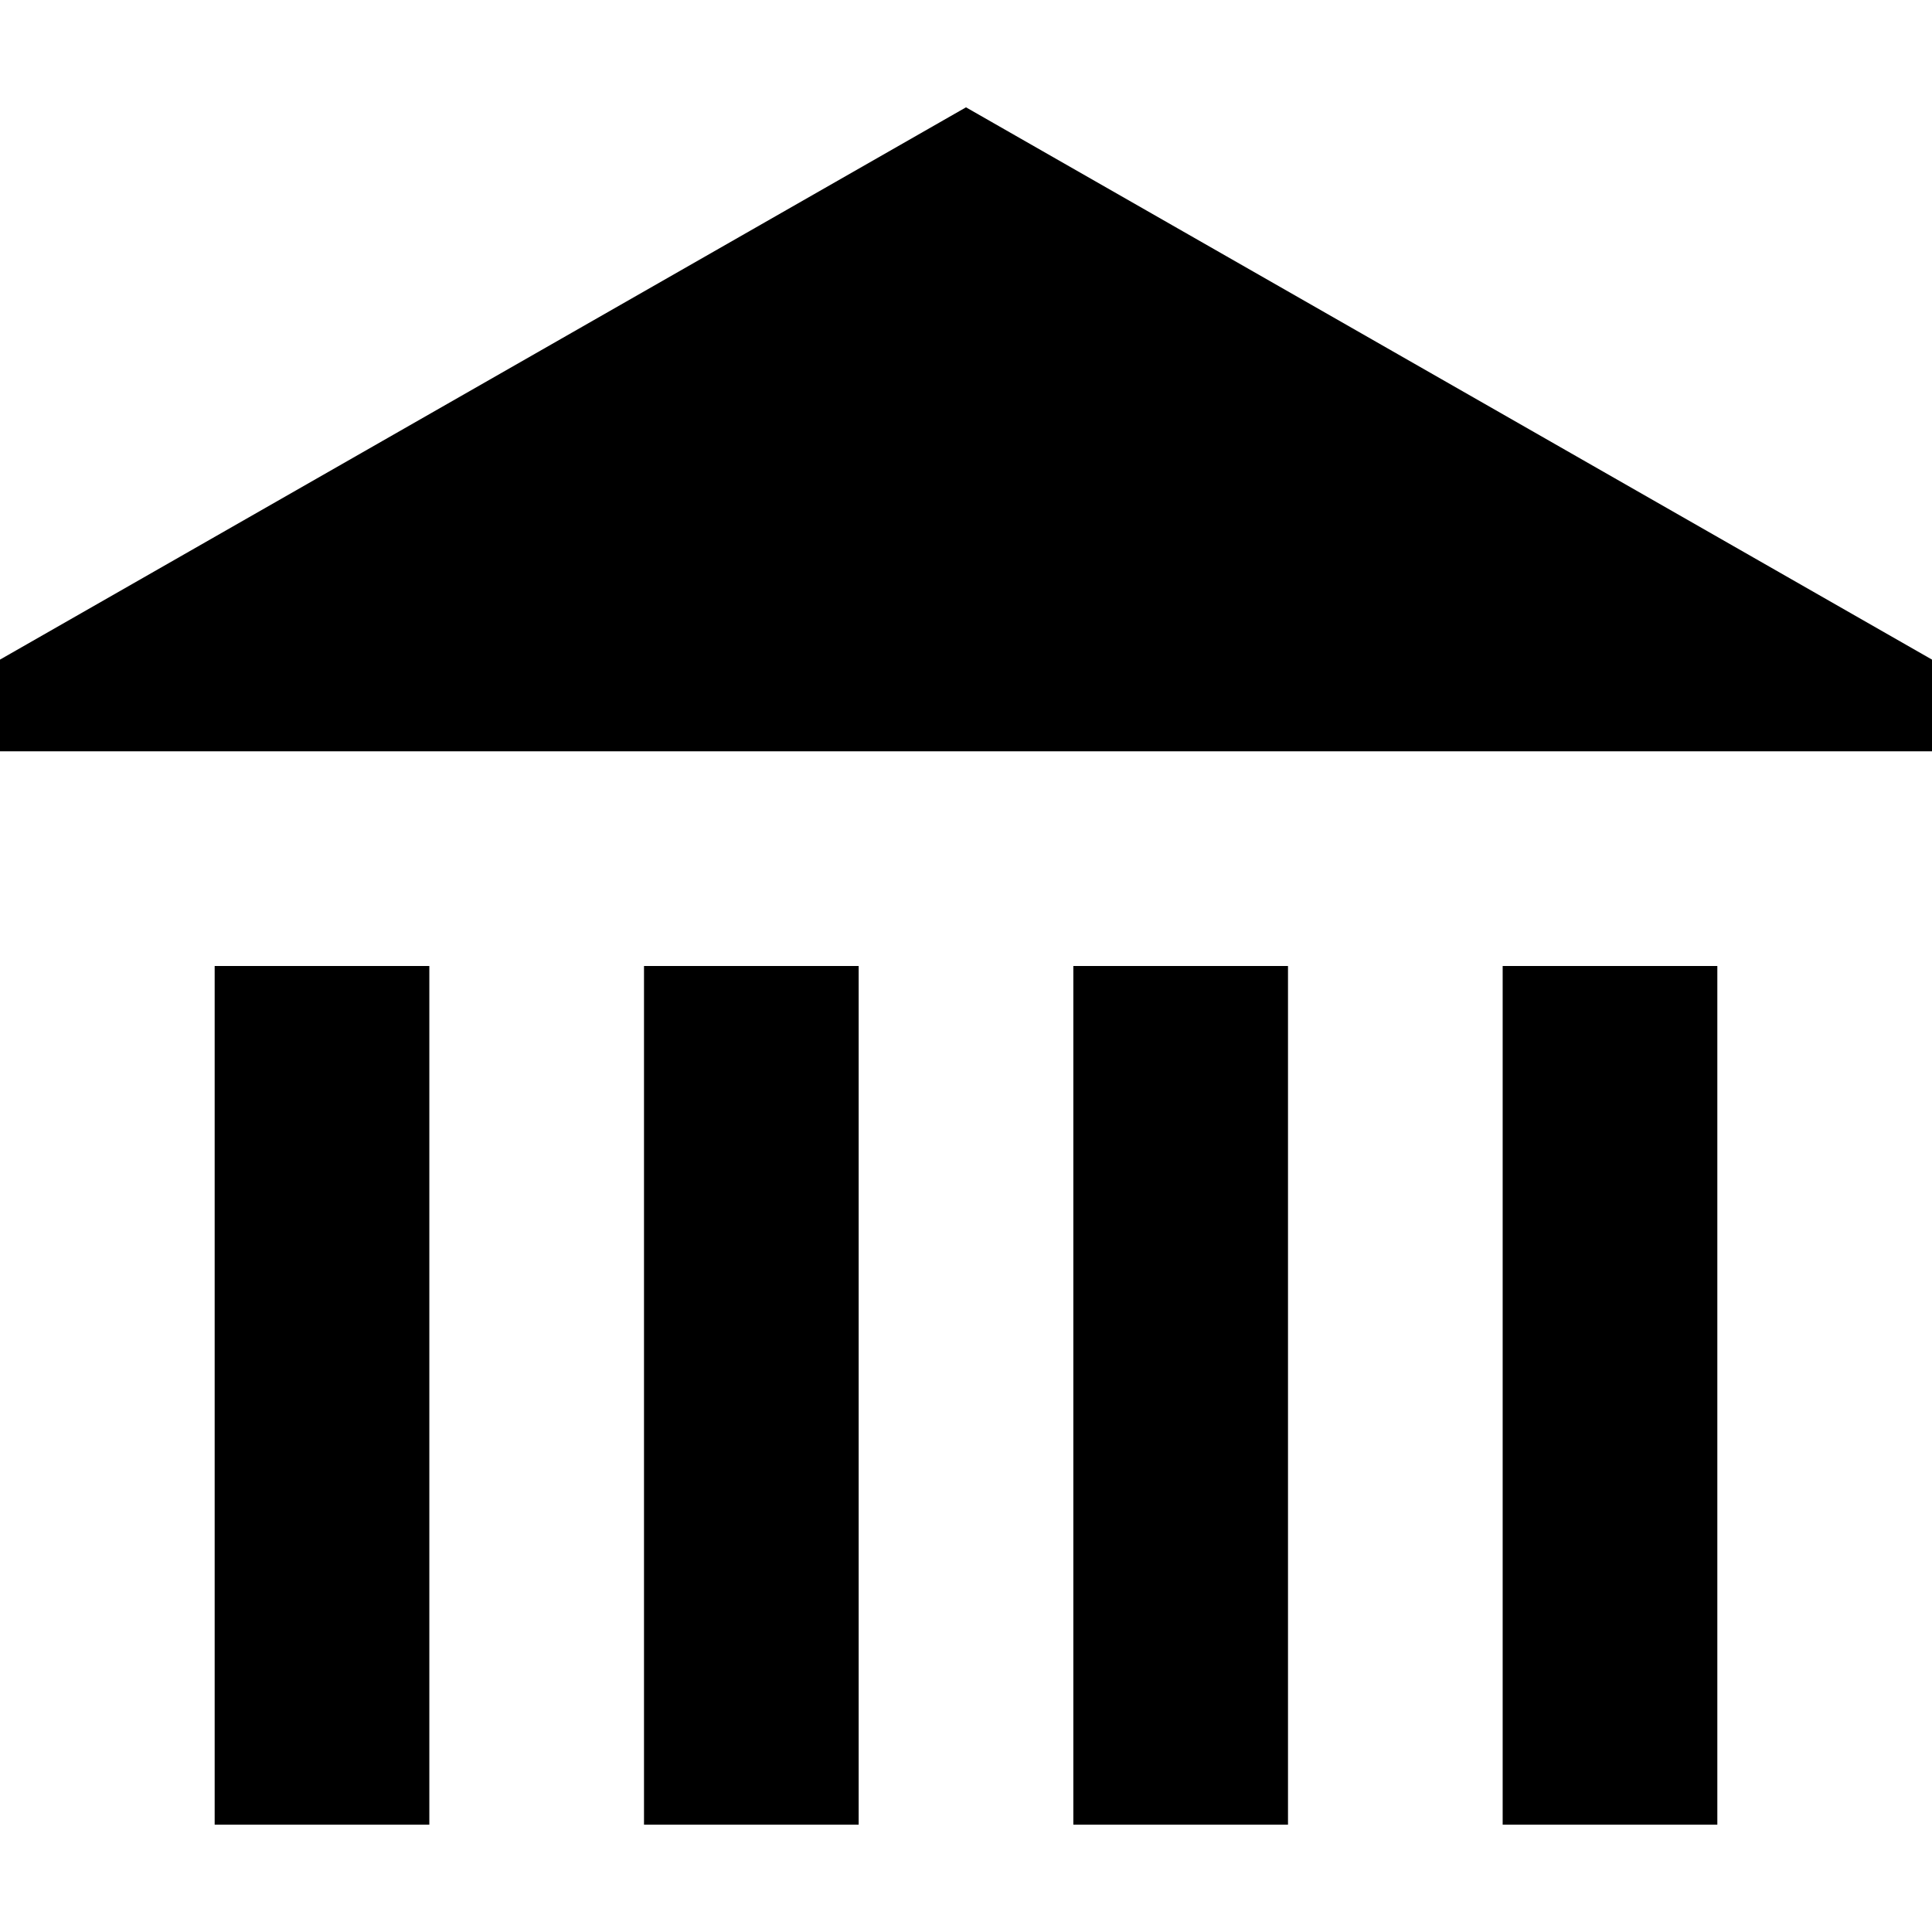
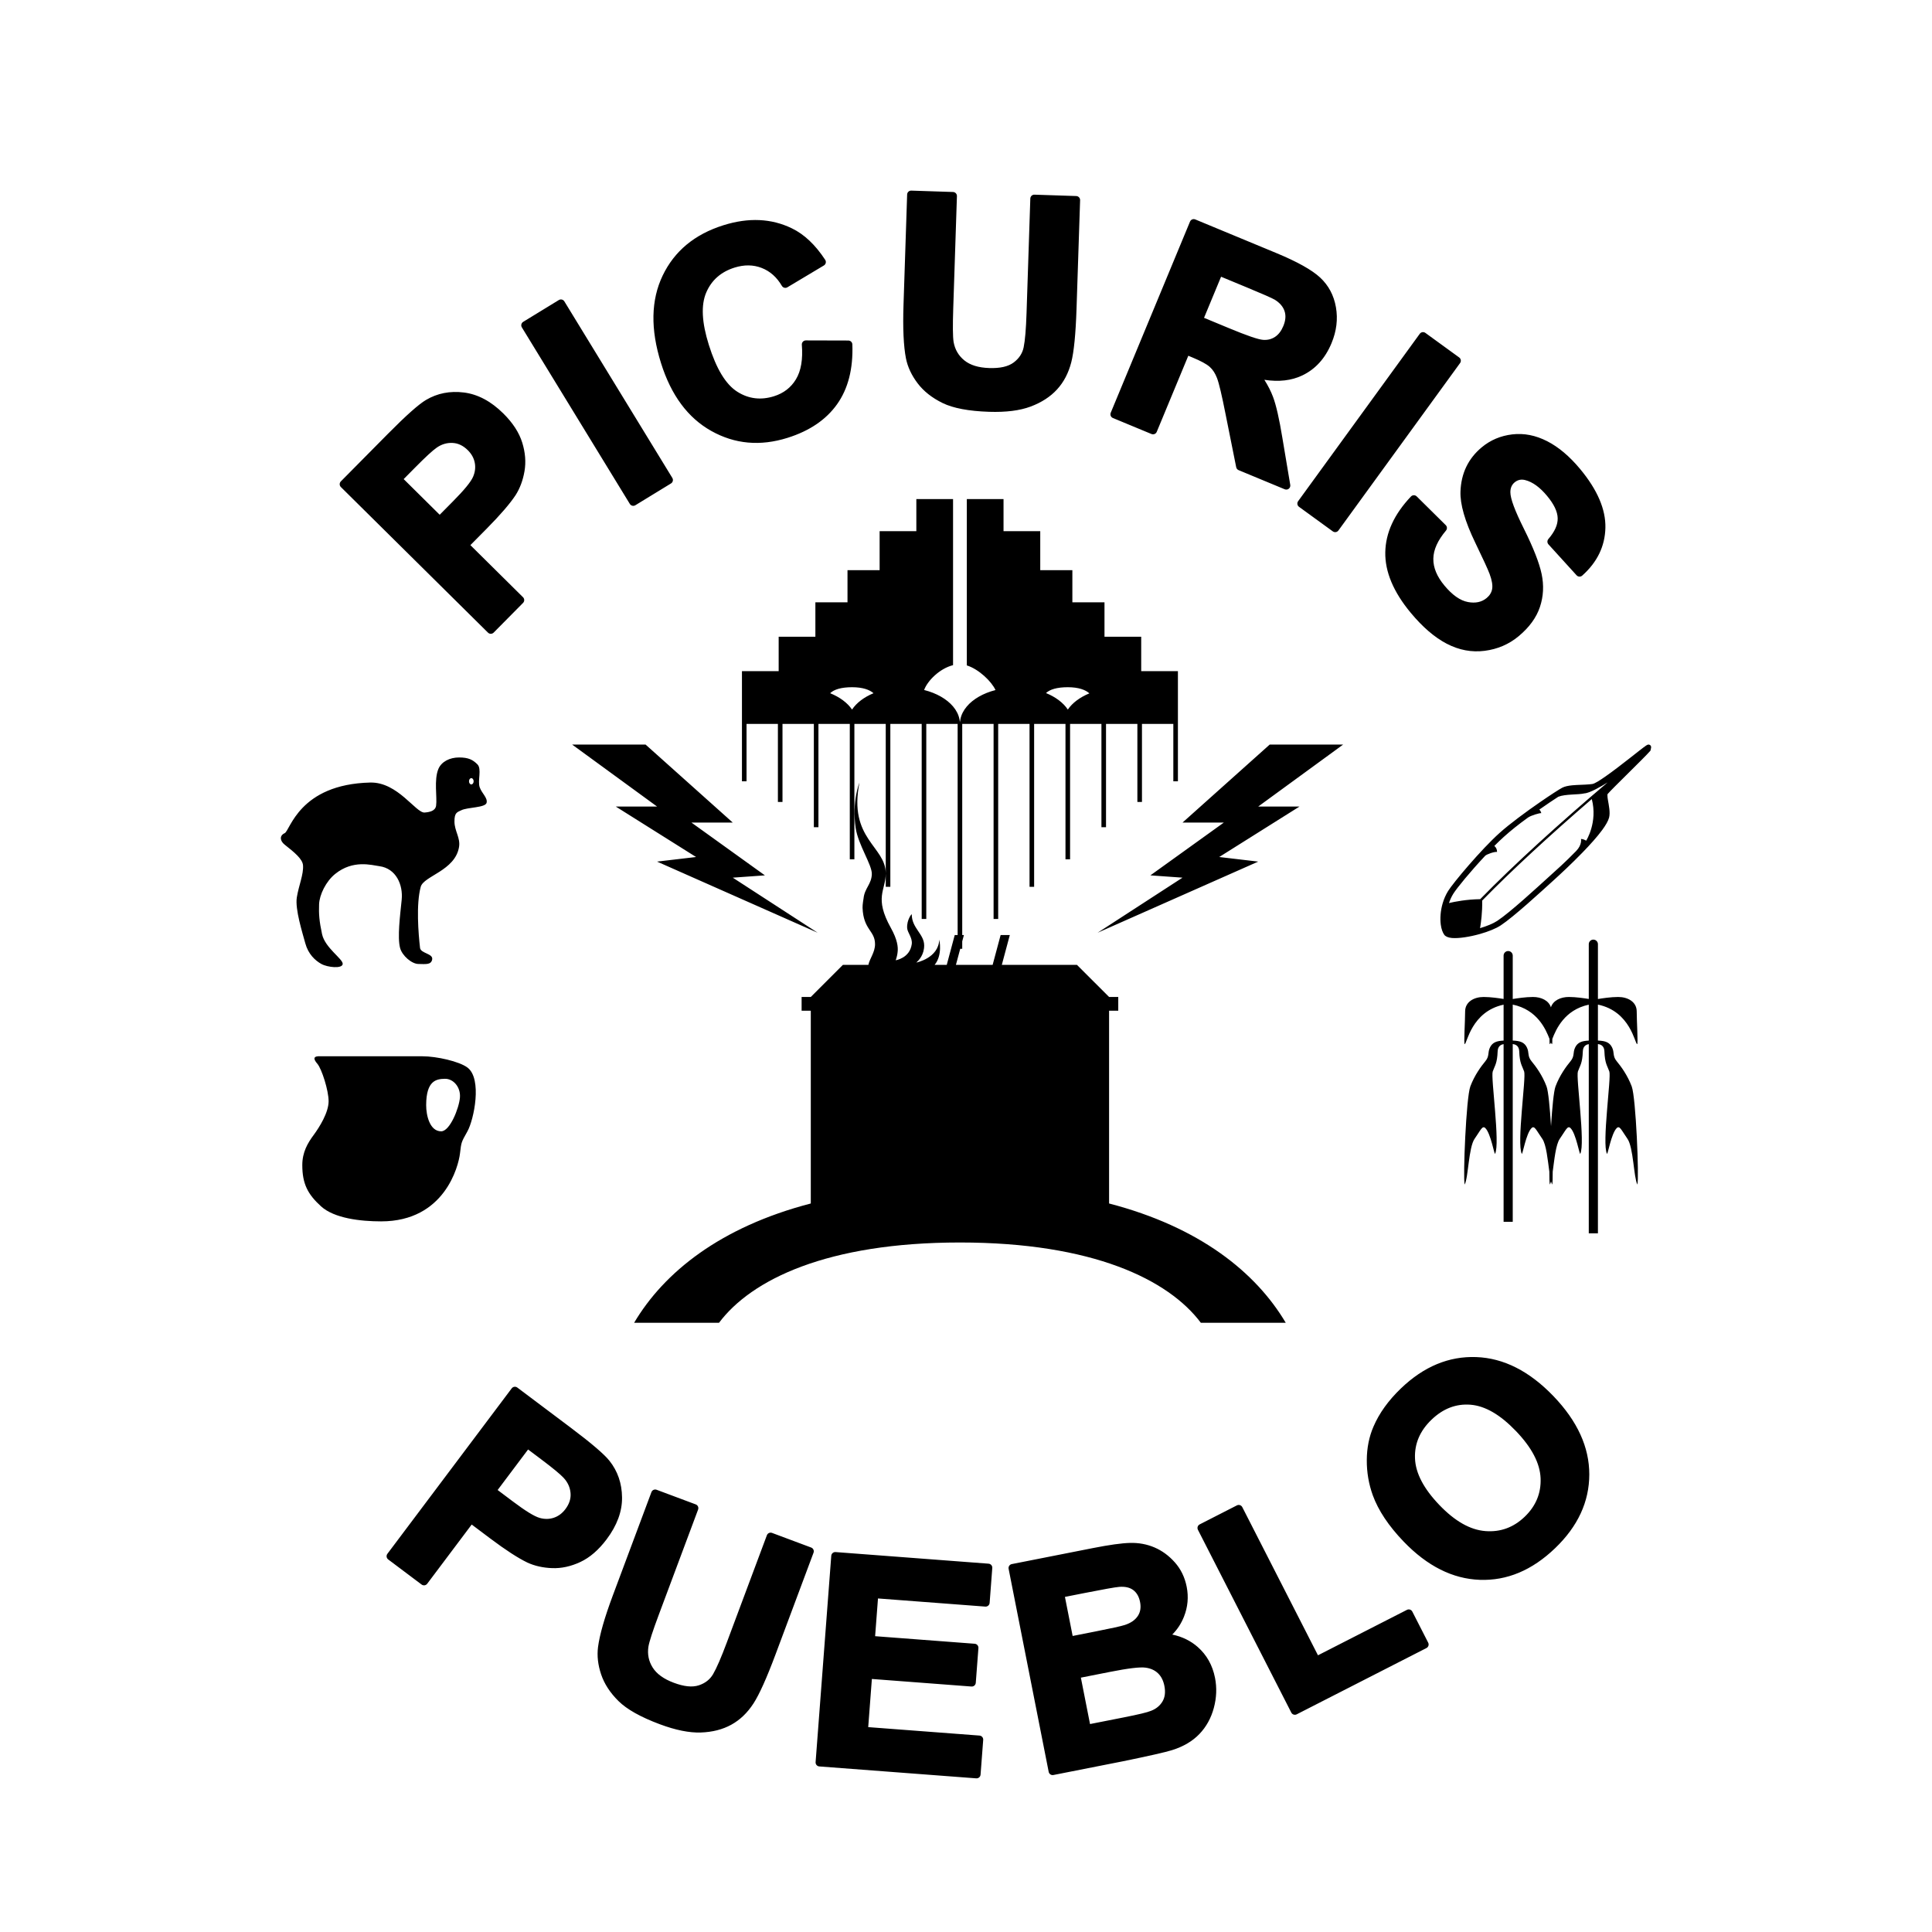
- <svg xmlns="http://www.w3.org/2000/svg" width="100%" height="100%" viewBox="0 0 512 512" version="1.1" xml:space="preserve" style="fill-rule:evenodd;clip-rule:evenodd;stroke-linejoin:round;stroke-miterlimit:1.414;">
+ <svg xmlns="http://www.w3.org/2000/svg" width="100%" height="100%" viewBox="0 0 512 512" version="1.1" xml:space="preserve" style="fill-rule:evenodd;clip-rule:evenodd;stroke-linejoin:round;stroke-miterlimit:2;">
  <rect id="safari-pinned-tab" x="0" y="0" width="512" height="512" style="fill:none;" />
-   <clipPath id="_clip1">
-     <rect x="0" y="0" width="512" height="512" />
-   </clipPath>
-   <g clip-path="url(#_clip1)">
-     <path id="OLL-logo" d="M56.889,483.556l56.889,0l0,-227.556l-56.889,0l0,227.556Zm113.778,0l56.889,0l0,-227.556l-56.889,0l0,227.556Zm113.777,0l56.889,0l0,-227.556l-56.889,0l0,227.556Zm113.778,0l56.889,0l0,-227.556l-56.889,0l0,227.556Zm-142.222,-455.112l-256,146.36l0,24.307l512,0l0,-24.307l-256,-146.36Z" style="fill-rule:nonzero;" />
-   </g>
+   <path d="M254.472,251.439l-1.141,4.257l9.729,-0l2.119,-7.905l2.432,-0l-2.118,7.905l19.912,-0l8.513,8.513l2.432,0l0,3.648l-2.432,0l-0,51.079c23.978,6.232 38.9,18.247 46.822,31.62l-22.499,-0c-8.568,-11.43 -28.635,-21.283 -63.848,-21.283c-35.213,0 -55.28,9.853 -63.848,21.283l-22.499,-0c7.922,-13.373 22.844,-25.388 46.822,-31.62l0,-51.079l-2.432,0l-0,-3.648l2.432,0l8.513,-8.513l6.751,-0c0.32,-1.629 1.762,-3.31 1.762,-5.473c0,-3.648 -3.092,-3.769 -3.307,-9.663c-0.031,-0.837 0.267,-2.498 0.267,-2.498c0.269,-2.667 2.107,-3.731 2.19,-6.41c0.077,-2.468 -3.619,-7.746 -4.282,-12.242c-1.042,-7.061 1.004,-12.028 1.004,-12.028c-2.996,15.015 6.966,16.856 6.966,24.089c-0,4.518 -3.16,6.323 1.363,14.446c1.714,3.079 1.939,5.02 1.788,6.332c-0.061,0.678 -0.227,1.417 -0.516,2.231c-0,-0 3.729,-0.548 4.256,-4.257c0.242,-1.698 -1.133,-3.067 -1.216,-4.256c-0.15,-2.163 1.216,-3.89 1.216,-3.649c0,3.649 3.292,5.198 3.292,8.238c0,2.475 -1.407,3.919 -2.075,4.532c-0,-0 5.872,-1.154 6.08,-6.081c0,0 0.945,4.05 -1.234,6.689l3.213,-0l2.118,-7.905l0.768,-0l-0,-55.943l-8.311,-0l0,51.686l-1.216,0l0,-51.686l-8.31,-0l-0,43.173l-1.216,0l-0,-43.173l-8.311,-0l0,35.876l-1.216,0l0,-35.876l-8.31,-0l-0,27.363l-1.216,0l-0,-27.363l-8.311,-0l0,20.675l-1.216,-0l0,-20.675l-8.31,-0l-0,15.202l-1.216,-0l-0,-29.188l9.729,0l-0,-9.121l9.729,0l0,-9.121l8.513,-0l0,-8.513l8.513,-0l0,-10.337l9.73,-0l-0,-8.513l9.729,-0l-0,44.015c-3.562,0.891 -6.786,4.152 -7.668,6.583c3.278,0.827 5.993,2.384 7.668,4.363c0.877,1.037 1.469,2.19 1.707,3.414c0.038,0.196 0.067,0.394 0.086,0.594c0.021,0.009 0.031,0.014 0.031,0.014c-0,-0 0.01,-0.005 0.031,-0.015c0.019,-0.2 0.048,-0.397 0.086,-0.593c0.238,-1.224 0.83,-2.377 1.707,-3.414c1.663,-1.965 4.351,-3.514 7.599,-4.346c-1.015,-2.238 -4.382,-5.528 -7.599,-6.532l0,-44.083l9.729,-0l0,8.513l9.73,-0l-0,10.337l8.513,-0l-0,8.513l8.513,-0l-0,9.121l9.729,0l-0,9.121l9.729,0l0,29.188l-1.216,-0l0,-15.202l-8.31,-0l-0,20.675l-1.217,-0l0,-20.675l-8.31,-0l0,27.363l-1.216,0l-0,-27.363l-8.31,-0l-0,35.876l-1.217,0l0,-35.876l-8.31,-0l0,43.173l-1.216,0l-0,-43.173l-8.31,-0l-0,51.686l-1.217,0l0,-51.686l-8.31,-0l0,55.943l0.448,-0l-0.448,1.673l0,1.975l-0.529,0Zm-34.475,-67.729c2.558,1.036 4.594,2.545 5.804,4.332c1.186,-1.788 3.183,-3.297 5.69,-4.333c-1.031,-0.922 -2.88,-1.59 -5.678,-1.59c-2.927,-0 -4.816,0.616 -5.816,1.591Zm57.202,-0.04c2.552,1.037 4.584,2.562 5.786,4.372c1.195,-1.765 3.196,-3.258 5.709,-4.293c-1.022,-0.943 -2.884,-1.63 -5.721,-1.63c-2.888,-0 -4.764,0.599 -5.774,1.551Zm59.284,13.651l19.459,-0l-22.499,16.418l10.945,-0l-21.282,13.377l10.337,1.217l-42.565,18.85l22.498,-14.594l-8.513,-0.608l19.459,-13.986l-10.946,0l23.107,-20.674Zm-165.396,-0l23.106,20.674l-10.945,0l19.458,13.986l-8.513,0.608l22.499,14.594l-42.565,-18.85l10.337,-1.217l-21.282,-13.377l10.945,-0l-22.499,-16.418l19.459,-0Zm239.504,113.179c-0.426,-3.093 -0.801,-7.177 -1.873,-8.708c-1.601,-2.286 -2.055,-3.615 -2.848,-2.832c-1.454,1.434 -2.388,7.172 -2.578,6.806c-1.384,-2.675 1.175,-20.234 0.625,-21.806c-0.551,-1.571 -1.187,-2.101 -1.306,-5.345c-0.049,-1.342 -0.835,-1.794 -1.576,-1.903c-0.045,-0.007 -0.093,-0.018 -0.143,-0.033l-0,47.109l-2.424,-0l-0,-47.076c-0.741,0.109 -1.527,0.561 -1.576,1.903c-0.12,3.244 -0.756,3.774 -1.306,5.345c-0.55,1.572 2.008,19.131 0.624,21.806c-0.189,0.366 -1.124,-5.372 -2.577,-6.806c-0.794,-0.783 -1.247,0.546 -2.848,2.832c-1.601,2.286 -1.647,10.262 -2.632,12.133c-0.484,-1.869 0.386,-23.049 1.5,-26.014c1.115,-2.964 2.83,-5.292 3.98,-6.676c1.15,-1.384 0.553,-2.269 1.226,-3.648c0.668,-1.37 1.799,-1.734 3.609,-1.823l-0,-9.515c-8.578,1.83 -9.706,10.385 -10.315,10.463c-0.269,-0.13 0.121,-6.127 0.121,-8.668c-0,-2.541 2.349,-3.835 4.909,-3.835c1.875,0 4.182,0.343 5.285,0.526l-0,-11.489c-0,-0.321 0.127,-0.629 0.354,-0.856c0.227,-0.228 0.536,-0.355 0.857,-0.355l0.001,-0c0.322,-0 0.63,0.127 0.857,0.355c0.227,0.227 0.355,0.535 0.355,0.856l-0,11.503c1.064,-0.179 3.445,-0.54 5.369,-0.54c2.163,0 4.176,0.924 4.748,2.744c0.572,-1.82 2.585,-2.744 4.749,-2.744c1.874,0 4.182,0.343 5.284,0.526l-0,-14.517c-0,-0.321 0.127,-0.629 0.354,-0.856c0.228,-0.227 0.536,-0.355 0.857,-0.355l0.001,0c0.322,0 0.63,0.128 0.857,0.355c0.227,0.227 0.355,0.535 0.355,0.856l-0,14.531c1.064,-0.179 3.445,-0.54 5.369,-0.54c2.56,0 4.91,1.294 4.91,3.835c-0,2.541 0.389,8.538 0.12,8.668c-0.611,-0.078 -1.745,-8.69 -10.399,-10.481l-0,9.528c0.033,0.001 0.068,0.002 0.104,0.003c1.833,0.086 2.975,0.445 3.648,1.825c0.673,1.379 0.076,2.264 1.226,3.648c1.149,1.384 2.865,3.712 3.979,6.676c1.115,2.965 1.985,24.145 1.5,26.014c-0.984,-1.871 -1.031,-9.847 -2.631,-12.133c-1.601,-2.286 -2.054,-3.615 -2.848,-2.832c-1.454,1.434 -2.388,7.172 -2.577,6.806c-1.384,-2.675 1.174,-20.234 0.624,-21.806c-0.551,-1.571 -1.187,-2.101 -1.306,-5.345c-0.049,-1.342 -0.835,-1.794 -1.576,-1.903c-0.045,-0.007 -0.093,-0.018 -0.143,-0.033l-0,50.162l-2.424,-0l-0,-50.129c-0.741,0.109 -1.527,0.561 -1.576,1.903c-0.12,3.244 -0.755,3.774 -1.306,5.345c-0.55,1.572 2.008,19.131 0.624,21.806c-0.189,0.366 -1.124,-5.372 -2.577,-6.806c-0.794,-0.783 -1.247,0.546 -2.848,2.832c-1.072,1.531 -1.447,5.615 -1.874,8.708c0.009,1.769 -0.033,3.029 -0.136,3.425c-0.115,-0.219 -0.217,-0.521 -0.311,-0.888c-0.093,0.367 -0.195,0.669 -0.31,0.888c-0.103,-0.396 -0.145,-1.656 -0.137,-3.425Zm0.043,-35.184c-0.977,-2.531 -3.232,-7.737 -9.742,-9.085l-0,9.528c0.033,0.001 0.068,0.002 0.104,0.003c1.833,0.086 2.975,0.445 3.648,1.825c0.673,1.379 0.076,2.264 1.226,3.648c1.149,1.384 2.865,3.712 3.979,6.676c0.467,1.24 0.89,5.667 1.189,10.534c0.3,-4.867 0.723,-9.294 1.189,-10.534c1.115,-2.964 2.831,-5.292 3.98,-6.676c1.15,-1.384 0.553,-2.269 1.226,-3.648c0.668,-1.37 1.799,-1.734 3.609,-1.823l-0,-9.515c-6.445,1.375 -8.685,6.547 -9.658,9.067c0.008,0.814 -0.014,1.358 -0.093,1.396c-0.08,-0.01 -0.169,-0.166 -0.282,-0.433c-0.113,0.267 -0.202,0.423 -0.281,0.433c-0.08,-0.038 -0.102,-0.582 -0.094,-1.396Zm-28.315,-35.92c0.33,-1.129 0.805,-2.246 1.442,-3.269c1.385,-2.225 8.745,-10.997 13.657,-15.402c2.734,-2.452 7.039,-5.61 10.606,-8.076c2.835,-1.961 5.207,-3.485 5.965,-3.884c0.671,-0.353 1.605,-0.547 2.659,-0.65c1.435,-0.14 3.109,-0.125 4.564,-0.258c0.266,-0.024 0.524,-0.054 0.771,-0.09c0.643,-0.095 1.926,-0.915 3.484,-2.001c3.914,-2.725 9.327,-7.213 10.723,-8.155c0.221,-0.149 0.384,-0.228 0.467,-0.254c0.143,-0.045 0.257,-0.04 0.336,-0.028c0.203,0.032 0.341,0.134 0.438,0.262c0.084,0.111 0.148,0.256 0.137,0.451l-0.003,0.048l-0.164,0.817l-0.116,0.134c-1.676,1.927 -10.045,9.963 -11.238,11.376c-0.073,0.087 -0.058,0.23 -0.06,0.398c-0.002,0.324 0.051,0.713 0.122,1.138c0.246,1.49 0.67,3.366 0.31,4.733c-0.226,0.857 -0.874,1.991 -1.811,3.266c-1.327,1.805 -3.239,3.926 -5.228,5.975c-2.905,2.993 -5.974,5.834 -7.596,7.304c-3.465,3.14 -10.58,9.698 -14.081,12.01c-1.275,0.842 -3.306,1.651 -5.458,2.262c-2.75,0.78 -5.694,1.235 -7.489,1.073c-0.993,-0.09 -1.682,-0.408 -1.994,-0.828c-0.451,-0.608 -0.788,-1.557 -0.942,-2.714c-0.214,-1.611 -0.084,-3.643 0.499,-5.638Zm9.911,6.576c1.803,-0.539 3.474,-1.217 4.553,-1.93c3.456,-2.283 10.472,-8.765 13.893,-11.865c1.624,-1.472 4.121,-3.659 7.026,-6.659c1.622,-1.676 1.279,-3.179 1.279,-3.179c-0,0 0.575,-0.031 1.375,0.441c0,0 3.101,-4.844 1.483,-11.018c-10.904,9.396 -21.241,18.897 -29.049,26.903c0.08,3.063 -0.322,5.916 -0.56,7.307Zm1.351,-19.176c-3.932,4.199 -7.48,8.515 -8.448,10.069c-0.48,0.772 -0.856,1.603 -1.139,2.45c1.531,-0.363 4.618,-0.972 8.275,-1.027c8.929,-9.157 21.157,-20.263 33.762,-30.934c-1.666,1.046 -4.748,2.83 -6.112,2.895c-1.65,0.404 -5.044,0.145 -6.95,0.898c-1.299,0.835 -3.096,2.041 -5.04,3.405c0,0 0.36,0.269 0.533,0.935c-0.482,-0.047 -2.753,0.614 -3.554,1.195c-2.626,1.902 -4.499,3.409 -6.388,5.103c-0.783,0.702 -1.63,1.518 -2.505,2.4c0.441,0.368 0.73,0.887 0.717,1.595c-0.649,-0.141 -2.779,0.618 -3.151,1.016Zm-295.464,-19.414c7.297,-0.176 12.1,8.13 14.414,7.947c1.396,-0.111 2.843,-0.438 3.041,-1.825c0.312,-2.196 -0.609,-6.827 0.608,-9.729c0.805,-1.922 2.993,-3.04 5.472,-3.04c2.479,-0 3.639,0.598 4.865,1.824c1.225,1.225 -0,4.358 0.608,6.081c0.58,1.644 2.162,2.804 1.824,4.118c-0.337,1.315 -5.067,1.152 -6.689,1.962c-1.057,0.529 -1.853,0.546 -1.824,3.041c0.029,2.494 1.612,4.278 1.216,6.689c-1.036,6.315 -9.369,7.669 -10.157,10.571c-1.253,4.614 -0.615,12.411 -0.18,16.184c0.169,1.467 3.49,1.484 3.22,3.04c-0.269,1.556 -1.91,1.217 -3.648,1.217c-1.738,-0 -4.321,-2.172 -4.865,-4.257c-0.739,-2.838 0,-8.513 0.428,-12.77c0.396,-3.937 -1.464,-8.278 -5.9,-8.886c-2.082,-0.286 -6.984,-1.773 -11.734,2.06c-2.432,1.962 -4.163,5.51 -4.256,8.043c-0.094,2.532 0.038,4.435 0.788,7.905c0.788,3.648 5.574,6.587 5.473,7.905c-0.102,1.317 -4.004,0.91 -5.653,-0c-1.652,-0.913 -3.482,-2.615 -4.257,-5.473c-0.775,-2.859 -2.747,-9.042 -2.252,-12.162c0.495,-3.119 1.824,-6.08 1.644,-8.513c-0.123,-1.657 -2.252,-3.414 -4.865,-5.472c-1.235,-0.974 -1.447,-2.38 0,-3.041c1.448,-0.66 3.829,-12.965 22.679,-13.419Zm26.788,-1.166c-0.34,-0 -0.615,0.373 -0.615,0.834c0,0.46 0.275,0.833 0.615,0.833c0.339,0 0.614,-0.373 0.614,-0.833c0,-0.461 -0.275,-0.834 -0.614,-0.834Zm-39.808,73.709l26.847,-0c3.779,-0 9.766,1.358 11.932,2.983c3.977,2.983 1.714,13.835 -0,16.903c-1.714,3.069 -1.593,2.786 -1.989,5.966c-0.395,3.181 -3.99,17.899 -20.881,17.899c-5.411,-0 -12.404,-0.783 -15.922,-3.978c-3.518,-3.195 -4.972,-5.966 -4.972,-10.938c0,-3.421 1.431,-5.836 2.996,-7.954c1.565,-2.118 3.965,-5.966 3.977,-8.949c0.012,-2.835 -1.817,-8.593 -2.983,-9.944c-1.165,-1.35 -1.132,-2.131 0.995,-1.988Zm27.841,12.926c-0.007,2.83 0.994,6.96 3.978,6.96c2.319,0 4.746,-6.156 4.971,-8.949c0.225,-2.792 -1.779,-5.021 -3.99,-4.971c-2.21,0.05 -4.941,0.4 -4.959,6.96Zm16.382,-125.197l-38.981,-38.58c-0.418,-0.414 -0.421,-1.088 -0.008,-1.505l12.501,-12.63c4.836,-4.887 8.201,-7.861 10.063,-8.948c2.997,-1.774 6.343,-2.437 10.042,-1.974c3.662,0.458 7.152,2.294 10.445,5.553c2.535,2.509 4.197,5.087 5.014,7.717c0.825,2.656 1.019,5.194 0.598,7.612c-0.42,2.408 -1.204,4.506 -2.342,6.298c-0.003,0.005 -0.007,0.011 -0.011,0.017c-1.514,2.288 -4.062,5.249 -7.652,8.877l-4.33,4.375l13.948,13.805c0.417,0.413 0.421,1.087 0.007,1.505l-7.789,7.87c-0.414,0.418 -1.088,0.421 -1.505,0.008Zm-22.343,-40.688l9.548,9.45l3.515,-3.551c2.934,-2.964 4.727,-5.117 5.326,-6.502c0.538,-1.241 0.692,-2.484 0.452,-3.729c-0.241,-1.248 -0.864,-2.358 -1.854,-3.337c-1.211,-1.199 -2.554,-1.849 -4.046,-1.917c-1.51,-0.068 -2.909,0.355 -4.2,1.262c-0.003,0.001 -0.005,0.003 -0.007,0.004c-1.08,0.745 -2.982,2.508 -5.72,5.274l-3.014,3.046Zm59.935,6.577l-28.615,-46.788c-0.307,-0.501 -0.149,-1.156 0.352,-1.463l9.447,-5.778c0.502,-0.306 1.157,-0.148 1.463,0.353l28.615,46.788c0.307,0.501 0.149,1.156 -0.352,1.463l-9.447,5.777c-0.501,0.307 -1.156,0.149 -1.463,-0.352Zm46.647,-43.33l11.263,0.03c0.572,0.002 1.04,0.455 1.061,1.026c0.233,6.474 -1.131,11.749 -4.034,15.839c-2.906,4.094 -7.279,7.081 -13.145,8.924c-7.249,2.277 -13.984,1.66 -20.207,-1.827c-6.181,-3.463 -10.641,-9.44 -13.32,-17.972c-2.831,-9.011 -2.66,-16.74 0.428,-23.188c3.11,-6.494 8.471,-10.955 16.11,-13.354c6.689,-2.101 12.742,-1.808 18.162,0.833c3.233,1.563 6.179,4.328 8.806,8.329c0.159,0.243 0.213,0.54 0.148,0.822c-0.065,0.283 -0.242,0.527 -0.491,0.676l-9.673,5.783c-0.244,0.145 -0.536,0.188 -0.811,0.117c-0.276,-0.071 -0.511,-0.249 -0.654,-0.494c-1.34,-2.294 -3.12,-3.884 -5.357,-4.753c-2.237,-0.869 -4.635,-0.888 -7.192,-0.085c-3.562,1.119 -6.057,3.297 -7.472,6.55c-1.463,3.364 -1.194,8.003 0.665,13.922c1.979,6.3 4.456,10.47 7.562,12.432c2.988,1.888 6.227,2.277 9.715,1.182c2.547,-0.8 4.487,-2.293 5.813,-4.488c1.367,-2.261 1.861,-5.318 1.559,-9.157c-0.023,-0.296 0.078,-0.589 0.28,-0.807c0.202,-0.218 0.486,-0.341 0.784,-0.34Zm27.941,-39.698l11.068,0.364c0.587,0.019 1.048,0.511 1.028,1.098l-0.976,29.689c-0.152,4.597 -0.127,7.584 0.095,8.961c0.354,1.993 1.296,3.616 2.83,4.867c1.582,1.291 3.791,1.947 6.605,2.04c2.84,0.093 5.012,-0.366 6.493,-1.479c1.415,-1.064 2.299,-2.394 2.632,-4.001c0.378,-1.822 0.631,-4.86 0.771,-9.113l0.998,-30.324c0.019,-0.587 0.511,-1.048 1.098,-1.028l11.068,0.364c0.587,0.019 1.048,0.511 1.028,1.098l-0.947,28.791c-0.22,6.689 -0.69,11.403 -1.389,14.145c-0.734,2.881 -2,5.288 -3.783,7.228c-1.774,1.932 -4.106,3.448 -7.007,4.533c-2.834,1.06 -6.502,1.532 -11.007,1.384c-5.427,-0.179 -9.517,-0.967 -12.28,-2.312c-2.83,-1.379 -5.039,-3.129 -6.639,-5.235c-1.612,-2.122 -2.641,-4.329 -3.1,-6.613l-0.001,-0.005c-0.63,-3.219 -0.851,-7.947 -0.645,-14.184l0.962,-29.24c0.019,-0.587 0.511,-1.048 1.098,-1.028Zm52.854,58.871l21.012,-50.66c0.225,-0.543 0.848,-0.8 1.391,-0.575l21.528,8.929c5.572,2.311 9.415,4.479 11.552,6.463c2.247,2.086 3.651,4.717 4.202,7.897c0.543,3.133 0.16,6.296 -1.165,9.489c-1.687,4.07 -4.292,6.921 -7.784,8.58c-2.826,1.343 -6.166,1.738 -10.021,1.144c0.979,1.539 1.749,3.063 2.313,4.571c0.814,2.181 1.641,5.792 2.464,10.837l2.086,12.447c0.064,0.382 -0.084,0.768 -0.387,1.009c-0.303,0.241 -0.713,0.298 -1.07,0.15l-12.233,-5.074c-0.328,-0.135 -0.566,-0.426 -0.636,-0.773l-2.823,-14.091l-0,-0.003c-0.975,-4.939 -1.72,-8.11 -2.253,-9.511c-0.475,-1.249 -1.107,-2.243 -1.917,-2.969c-0.866,-0.777 -2.409,-1.603 -4.61,-2.515l-1.09,-0.453l-8.364,20.166c-0.225,0.543 -0.848,0.8 -1.391,0.575l-10.228,-4.242c-0.543,-0.225 -0.801,-0.848 -0.576,-1.391Zm24.728,-25.16l6.585,2.731c4.737,1.965 7.767,3.023 9.112,3.112c1.151,0.076 2.187,-0.181 3.105,-0.782c0.948,-0.62 1.675,-1.591 2.212,-2.888c0.596,-1.435 0.722,-2.751 0.322,-3.951c-0.401,-1.204 -1.271,-2.197 -2.583,-3.019c-0.794,-0.459 -3.208,-1.518 -7.237,-3.189l-7,-2.903l-4.516,10.889Zm24.933,48.598l32.239,-44.368c0.345,-0.476 1.011,-0.581 1.486,-0.235l8.959,6.509c0.475,0.346 0.581,1.011 0.235,1.486l-32.239,44.369c-0.346,0.475 -1.011,0.58 -1.487,0.235l-8.958,-6.509c-0.476,-0.346 -0.581,-1.011 -0.235,-1.487Zm31.424,-1.273l7.696,7.613c0.394,0.39 0.423,1.018 0.066,1.442c-2.176,2.586 -3.319,5.06 -3.352,7.46c-0.033,2.38 0.965,4.739 2.93,7.101c2.084,2.505 4.153,3.996 6.27,4.384c1.965,0.361 3.614,0.024 4.931,-1.072c0.791,-0.657 1.281,-1.442 1.45,-2.368c0.187,-1.025 -0.063,-2.361 -0.672,-4.019c-0.481,-1.272 -1.746,-4.024 -3.791,-8.255c-2.765,-5.712 -4.048,-10.245 -3.926,-13.578c0.179,-4.842 2.063,-8.746 5.637,-11.72c2.307,-1.918 5.006,-3.062 8.102,-3.425c3.084,-0.361 6.172,0.239 9.258,1.821c2.996,1.535 5.902,3.977 8.702,7.343c4.604,5.535 6.806,10.732 6.707,15.548c-0.101,4.899 -2.138,9.142 -6.14,12.713c-0.436,0.389 -1.104,0.354 -1.496,-0.078l-7.456,-8.202c-0.361,-0.398 -0.37,-1.003 -0.019,-1.41c1.654,-1.924 2.509,-3.747 2.466,-5.512c-0.043,-1.797 -1.014,-3.756 -2.816,-5.922c-1.885,-2.266 -3.804,-3.683 -5.802,-4.191l-0.001,-0.001c-1.048,-0.268 -1.981,-0.066 -2.798,0.613c-0.755,0.629 -1.117,1.495 -1.123,2.582c-0.007,1.741 1.222,4.957 3.578,9.688c2.52,5.061 4.079,9.052 4.698,11.966c0.647,3.048 0.497,5.975 -0.441,8.783c-0.936,2.799 -2.808,5.389 -5.645,7.75c-2.572,2.139 -5.574,3.431 -9.008,3.87c-3.439,0.44 -6.796,-0.188 -10.067,-1.895c-3.173,-1.656 -6.344,-4.368 -9.496,-8.157c-4.631,-5.567 -6.857,-10.931 -6.766,-16.055c0.091,-5.15 2.339,-10.091 6.804,-14.793c0.197,-0.207 0.469,-0.327 0.755,-0.331c0.286,-0.005 0.562,0.106 0.765,0.307Zm-272.777,280.225l32.945,-43.846c0.353,-0.47 1.02,-0.565 1.49,-0.212l14.207,10.675c5.496,4.13 8.899,7.061 10.228,8.758c2.163,2.729 3.274,5.955 3.316,9.683c0.042,3.69 -1.304,7.396 -4.087,11.1c-2.143,2.852 -4.472,4.848 -6.967,6.013c-2.521,1.178 -5.009,1.714 -7.461,1.624c-2.443,-0.09 -4.628,-0.583 -6.557,-1.467c-0.006,-0.003 -0.012,-0.006 -0.018,-0.009c-2.472,-1.19 -5.752,-3.313 -9.832,-6.379l-4.922,-3.698l-11.788,15.689c-0.353,0.47 -1.02,0.564 -1.49,0.211l-8.853,-6.652c-0.47,-0.353 -0.564,-1.02 -0.211,-1.49Zm37.287,-27.648l-8.07,10.741l3.994,3.001c3.334,2.506 5.71,3.991 7.163,4.397c1.303,0.364 2.555,0.349 3.757,-0.058c1.203,-0.408 2.218,-1.175 3.054,-2.288c1.024,-1.362 1.487,-2.781 1.352,-4.269c-0.137,-1.505 -0.746,-2.834 -1.819,-3.991c-0.002,-0.002 -0.004,-0.004 -0.006,-0.006c-0.884,-0.968 -2.888,-2.615 -5.999,-4.952l-3.426,-2.575Zm34.056,10.676l10.373,3.877c0.551,0.205 0.83,0.818 0.625,1.369l-10.398,27.825c-1.61,4.309 -2.54,7.148 -2.768,8.523c-0.301,2.002 0.074,3.841 1.128,5.516c1.088,1.728 2.972,3.055 5.61,4.04c2.661,0.995 4.866,1.253 6.625,0.67c1.681,-0.557 2.943,-1.535 3.771,-2.951c0.94,-1.607 2.149,-4.406 3.638,-8.391l10.621,-28.421c0.205,-0.551 0.818,-0.83 1.369,-0.624l10.373,3.876c0.55,0.205 0.83,0.819 0.624,1.369l-10.083,26.984c-2.343,6.269 -4.292,10.587 -5.829,12.963c-1.615,2.496 -3.583,4.373 -5.892,5.643c-2.298,1.264 -4.992,1.957 -8.087,2.06c-3.024,0.101 -6.651,-0.622 -10.873,-2.2c-5.087,-1.901 -8.712,-3.952 -10.901,-6.109c-2.242,-2.209 -3.777,-4.573 -4.622,-7.08c-0.85,-2.525 -1.121,-4.944 -0.827,-7.256l0,-0.005c0.43,-3.252 1.729,-7.803 3.914,-13.649l10.24,-27.404c0.206,-0.551 0.819,-0.83 1.369,-0.625Zm42.138,72.177l4.151,-54.687c0.044,-0.586 0.555,-1.025 1.141,-0.98l40.549,3.077c0.587,0.045 1.026,0.556 0.981,1.142l-0.702,9.251c-0.045,0.586 -0.556,1.025 -1.142,0.981l-28.446,-2.159l-0.759,10.001l26.394,2.004c0.586,0.044 1.025,0.555 0.981,1.141l-0.7,9.214c-0.044,0.586 -0.555,1.025 -1.141,0.981l-26.395,-2.004l-0.968,12.762l29.49,2.239c0.586,0.044 1.025,0.555 0.981,1.141l-0.7,9.214c-0.044,0.586 -0.555,1.025 -1.141,0.981l-41.594,-3.157c-0.586,-0.045 -1.025,-0.556 -0.98,-1.142Zm51.989,-52.481l21.508,-4.244c4.336,-0.856 7.605,-1.308 9.807,-1.367c2.322,-0.062 4.488,0.339 6.5,1.197c2.014,0.86 3.814,2.175 5.394,3.954c1.595,1.794 2.645,3.949 3.142,6.469c0.538,2.726 0.297,5.372 -0.723,7.938c-0.718,1.806 -1.749,3.382 -3.096,4.726c2.654,0.567 4.9,1.671 6.745,3.297c2.39,2.106 3.923,4.831 4.584,8.182c0.514,2.605 0.411,5.258 -0.314,7.958c-0.73,2.718 -2.009,5.024 -3.827,6.922c-1.811,1.89 -4.217,3.32 -7.232,4.267l-0.002,0.001c-1.786,0.558 -6.164,1.553 -13.134,2.979l-0.007,0.002l-18.315,3.614c-0.577,0.114 -1.136,-0.261 -1.25,-0.838l-10.618,-53.807c-0.114,-0.576 0.261,-1.136 0.838,-1.25Zm18.31,30.092l2.427,12.3l9.013,-1.779c3.802,-0.75 6.196,-1.321 7.176,-1.736c0.008,-0.004 0.017,-0.007 0.026,-0.011c1.321,-0.52 2.324,-1.341 2.995,-2.477c0.669,-1.131 0.812,-2.508 0.494,-4.122c-0.273,-1.379 -0.823,-2.491 -1.681,-3.32c-0.851,-0.822 -1.951,-1.313 -3.289,-1.501c-1.525,-0.213 -4.667,0.18 -9.433,1.121l-7.728,1.525Zm-4.223,-21.398l2.044,10.354l6.076,-1.199c4.167,-0.822 6.746,-1.389 7.733,-1.709c1.557,-0.503 2.717,-1.28 3.45,-2.372c0.703,-1.048 0.889,-2.291 0.607,-3.719c-0.272,-1.378 -0.85,-2.434 -1.779,-3.145c-0.937,-0.717 -2.189,-0.981 -3.736,-0.867c-1.091,0.09 -4.156,0.637 -9.199,1.632l-5.196,1.025Zm59.988,30.659l-24.744,-48.441c-0.268,-0.524 -0.06,-1.165 0.463,-1.432l9.862,-5.038c0.523,-0.267 1.164,-0.059 1.432,0.464l20.056,39.265l23.573,-12.041c0.524,-0.268 1.165,-0.06 1.432,0.463l4.204,8.229c0.267,0.524 0.059,1.165 -0.464,1.432l-34.382,17.563c-0.524,0.267 -1.165,0.06 -1.432,-0.464Zm29.763,-45.333c-3.988,-4.153 -6.703,-8.243 -8.167,-12.254l-0.002,-0.005c-1.077,-2.996 -1.607,-6.105 -1.587,-9.327c0.019,-3.248 0.616,-6.21 1.78,-8.888c1.514,-3.529 3.931,-6.899 7.264,-10.099c6.061,-5.82 12.726,-8.574 19.975,-8.308c7.222,0.265 14.055,3.699 20.462,10.371c6.354,6.617 9.492,13.537 9.483,20.729c-0.009,7.22 -3.011,13.743 -9.055,19.547c-6.117,5.874 -12.784,8.652 -19.978,8.387c-7.171,-0.264 -13.907,-3.626 -20.175,-10.153Zm9.506,-9.647c4.081,4.249 8.13,6.574 12.198,6.882c3.977,0.302 7.439,-0.97 10.392,-3.805c2.95,-2.833 4.357,-6.218 4.209,-10.16c-0.153,-4.039 -2.371,-8.211 -6.553,-12.566c-4.13,-4.3 -8.123,-6.653 -12.04,-6.959c-3.829,-0.298 -7.262,1.036 -10.313,3.966c-3.054,2.932 -4.524,6.336 -4.382,10.225c0.145,3.977 2.343,8.099 6.489,12.417Z" />
</svg>
